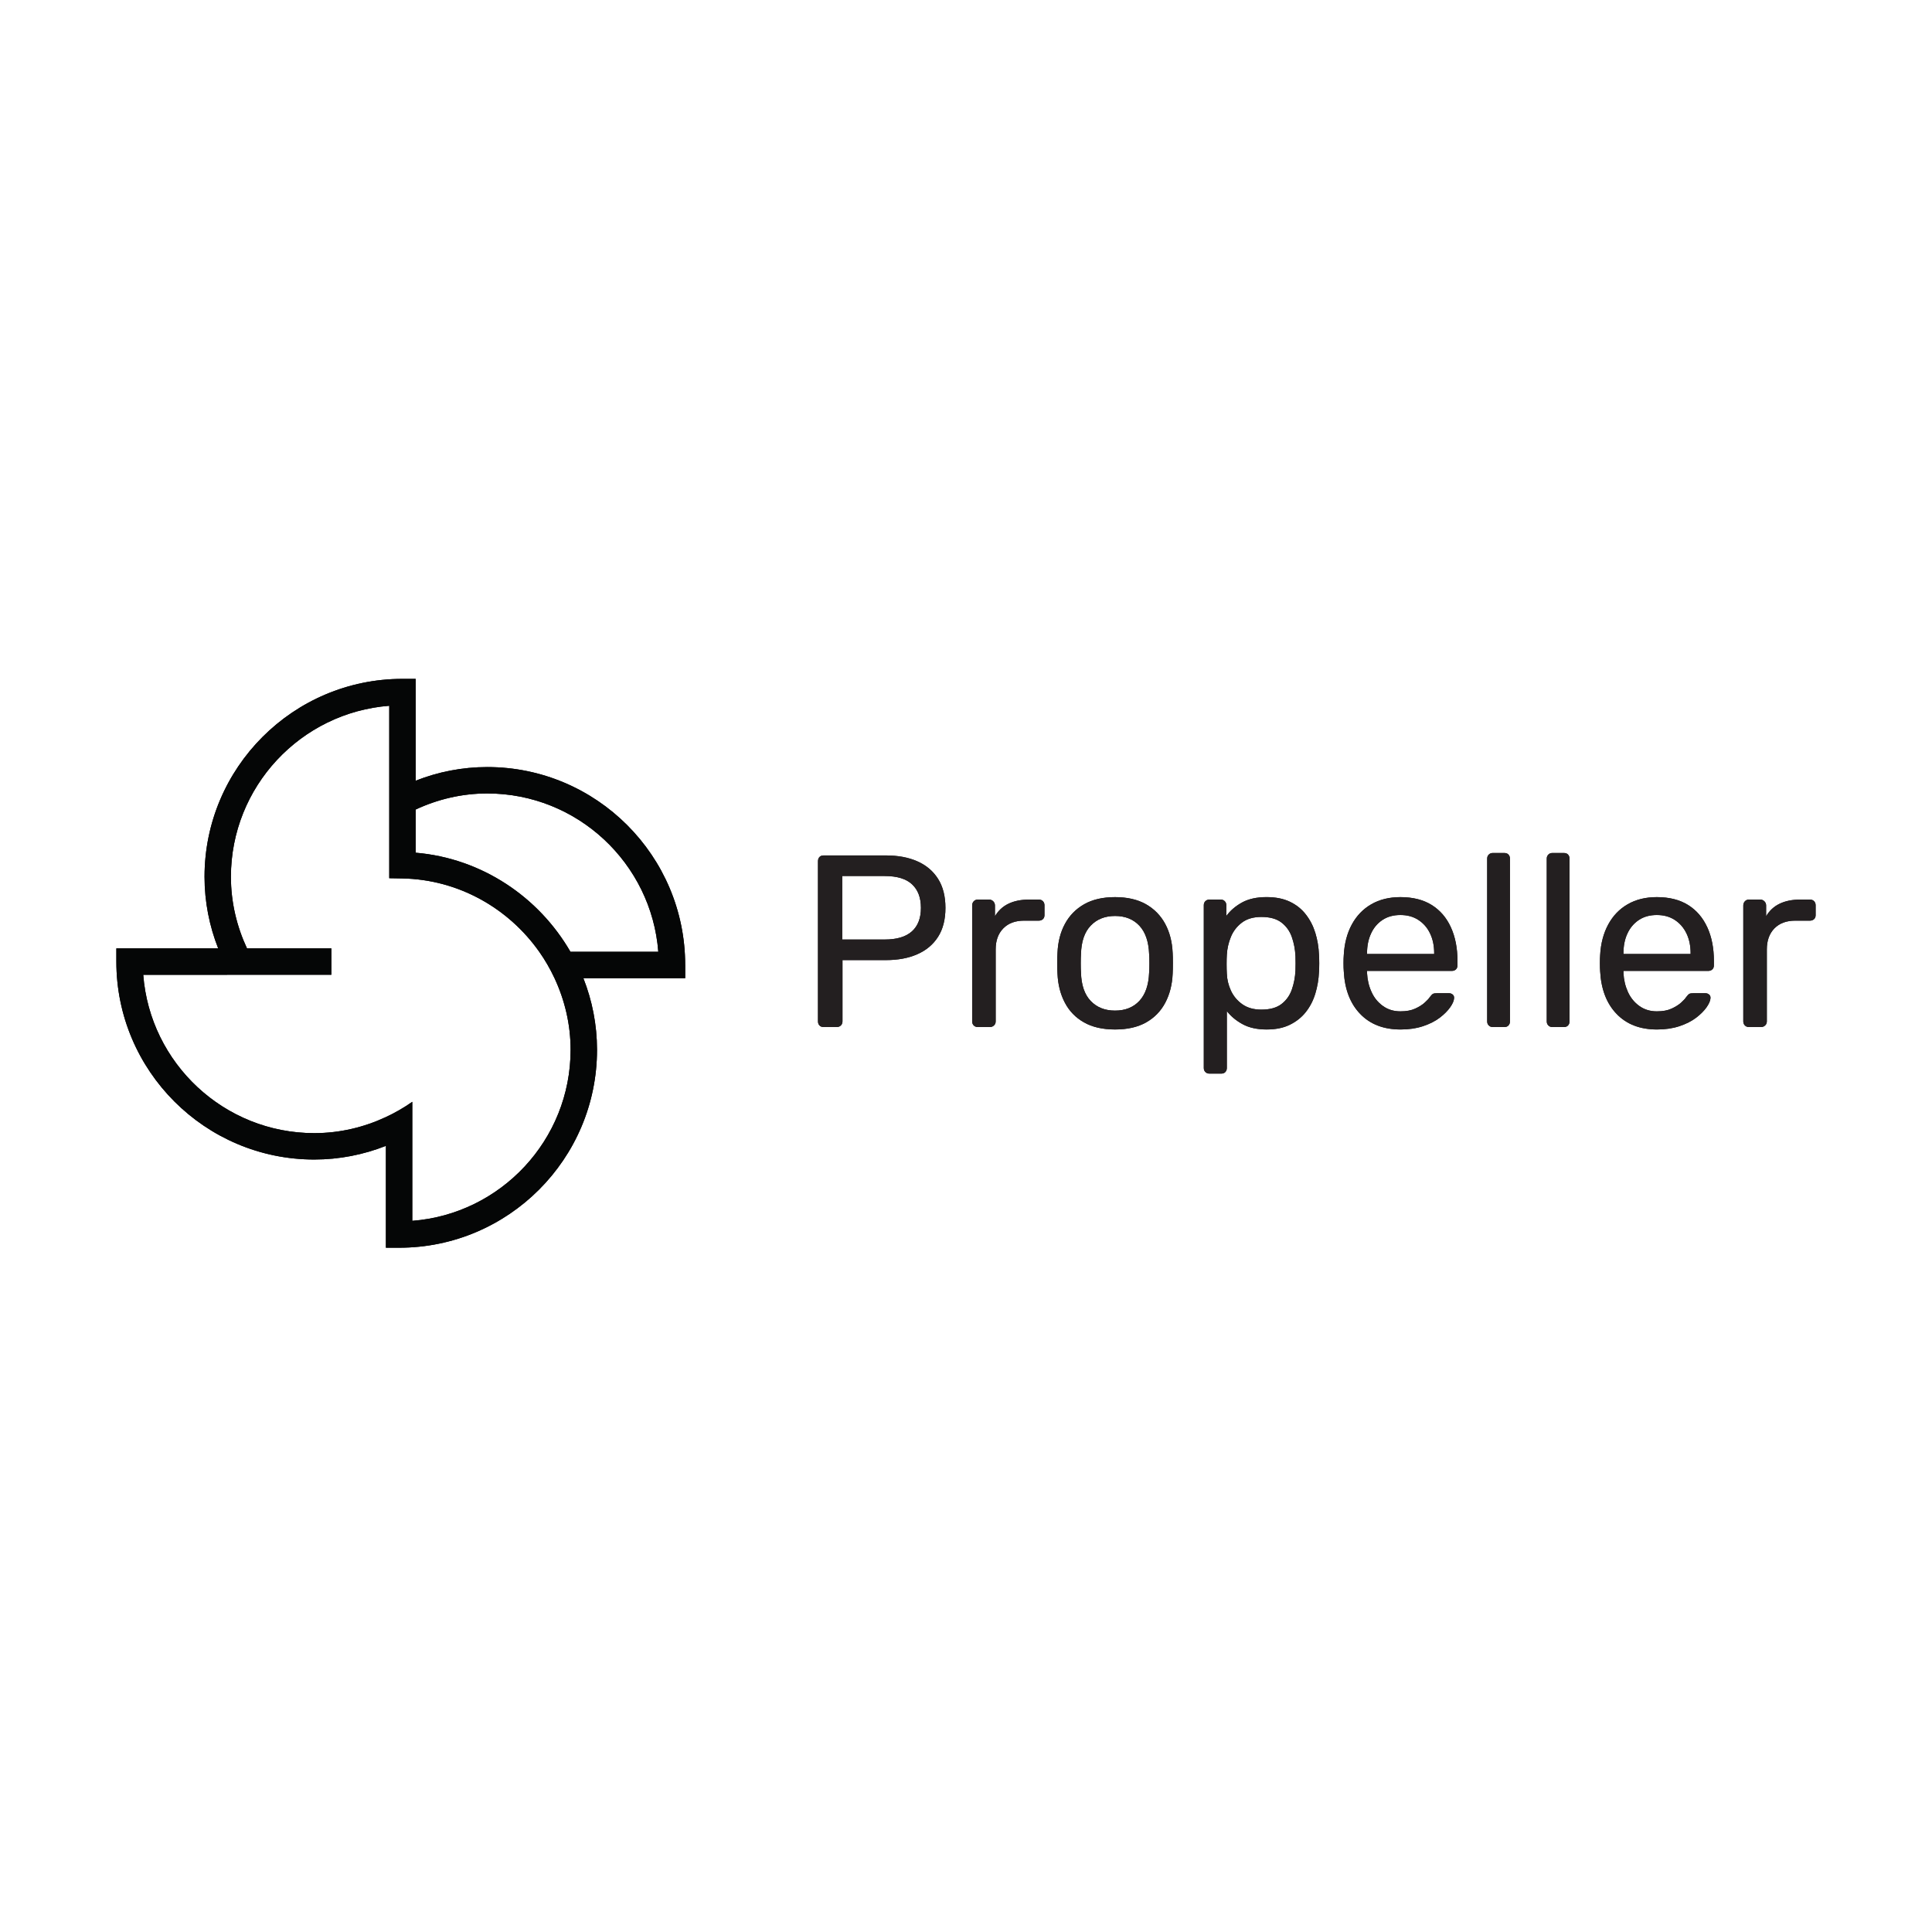
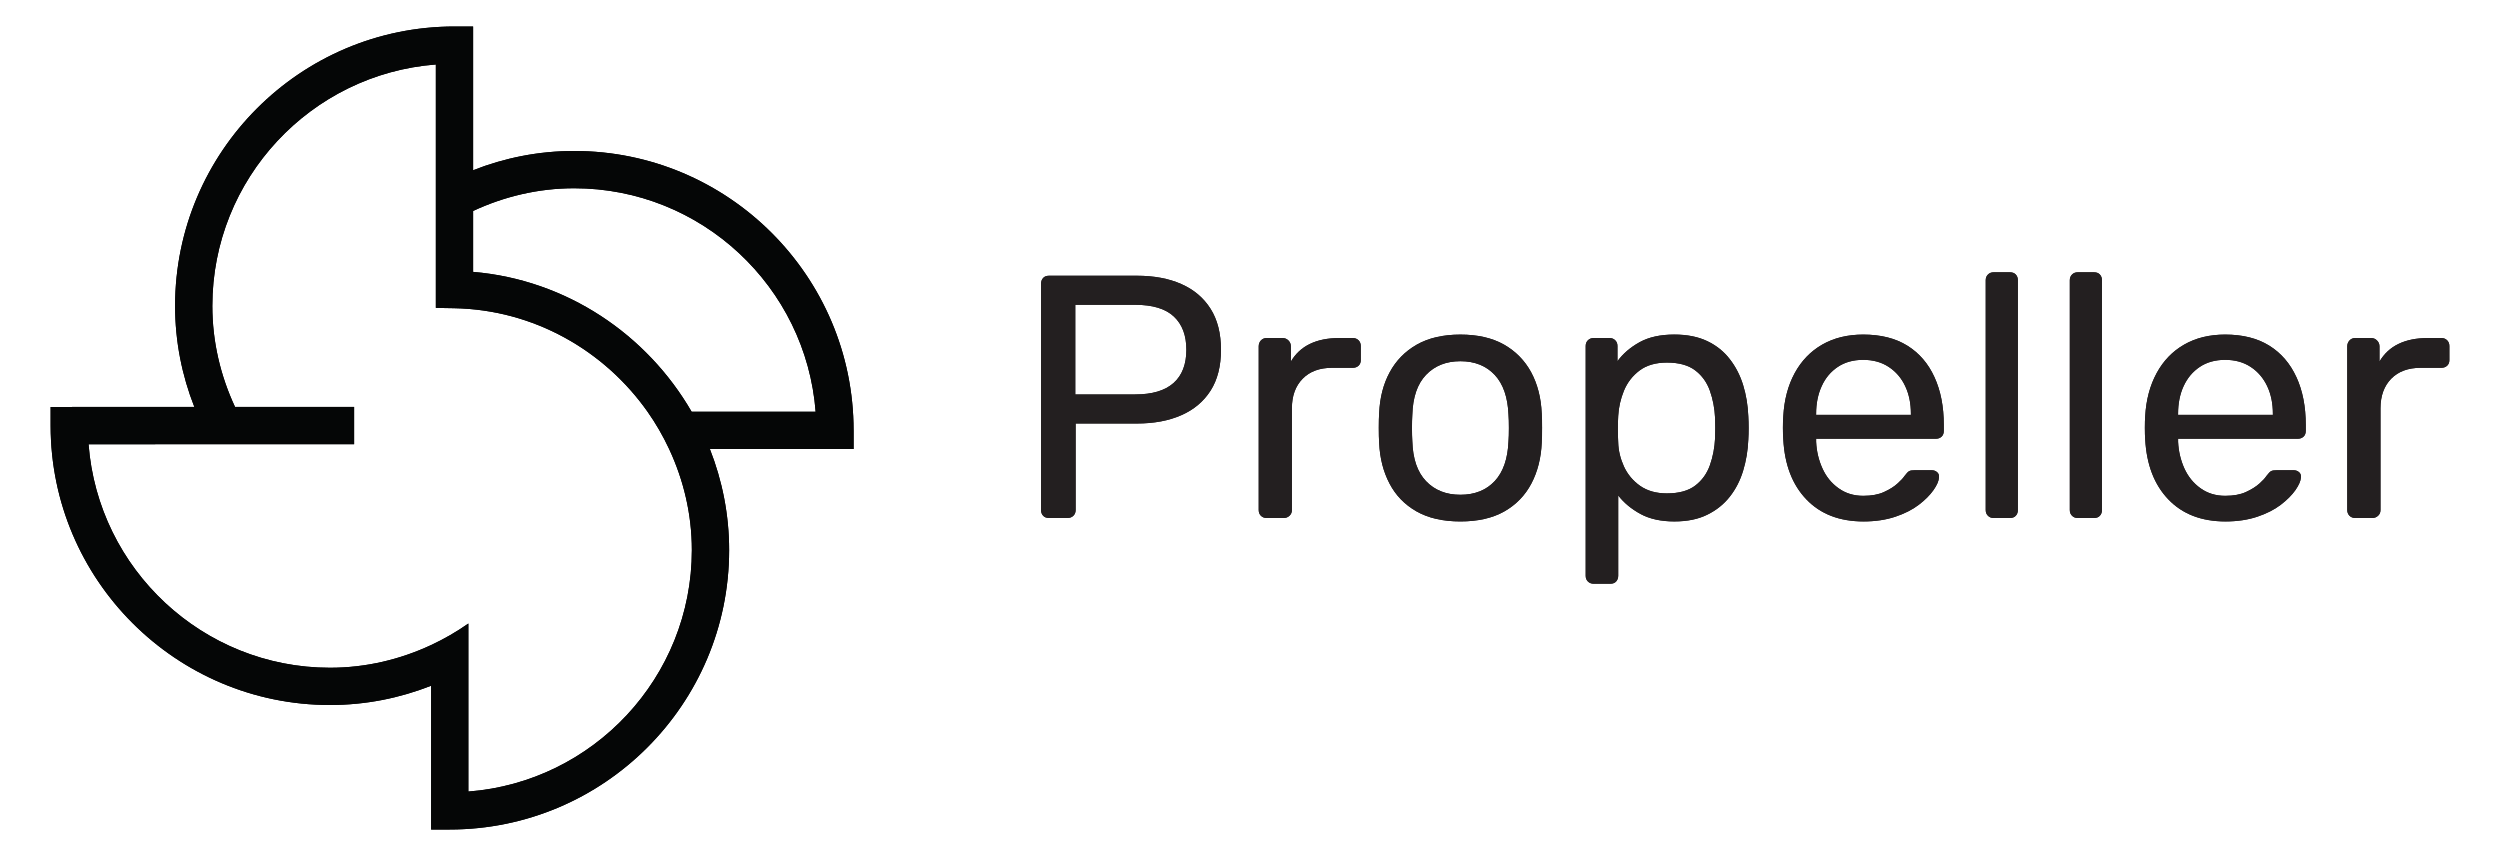
- <svg xmlns="http://www.w3.org/2000/svg" id="uuid-23b312ce-8c7d-453c-b698-14d6c67ef98d" data-name="lanscape" width="42.33cm" height="42.33cm" viewBox="0 0 1200 1200">
+ <svg xmlns="http://www.w3.org/2000/svg" id="uuid-23b312ce-8c7d-453c-b698-14d6c67ef98d" data-name="lanscape" viewBox="50 410 1100 380">
  <defs>
    <style>
      .uuid-0dbdeebf-e8e5-4d34-a92c-55773e0bfba1 {
        fill: #231f20;
      }

      .uuid-0eeb2ed5-b483-4157-bd6a-2bdcea9e116c {
        fill: #050606;
      }
    </style>
  </defs>
  <g>
    <g>
      <path class="uuid-0dbdeebf-e8e5-4d34-a92c-55773e0bfba1" d="M582.65,545.87c-3.05-4.82-7.34-8.45-12.86-10.89-5.53-2.44-12.04-3.66-19.55-3.66h-38.68c-1.12,0-1.98.33-2.58.99-.62.66-.92,1.55-.92,2.66v99.42c0,1.02.3,1.86.92,2.52.59.66,1.46.99,2.58.99h8.08c1.12,0,1.98-.33,2.65-.99.67-.66.99-1.5.99-2.52v-38.06h26.96c7.51,0,14.03-1.21,19.55-3.66,5.53-2.43,9.81-6.03,12.86-10.8,3.05-4.77,4.58-10.75,4.58-17.97s-1.54-13.22-4.58-18.04ZM566.37,578.52c-3.77,3.36-9.39,5.03-16.9,5.03h-26.34v-39.44h26.34c7.71,0,13.38,1.73,17.05,5.18,3.67,3.46,5.48,8.33,5.48,14.62s-1.86,11.26-5.63,14.61Z" />
      <path class="uuid-0dbdeebf-e8e5-4d34-a92c-55773e0bfba1" d="M647.75,559.73c-.67-.66-1.49-.99-2.53-.99h-5.92c-5.08,0-9.39.87-12.94,2.59-3.57,1.72-6.34,4.31-8.38,7.77v-6.7c0-1.02-.37-1.88-1.07-2.59-.72-.71-1.59-1.07-2.6-1.07h-6.99c-1.02,0-1.86.36-2.53,1.07-.64.71-.97,1.57-.97,2.59v72.01c0,1.02.32,1.86.97,2.52.67.66,1.51.99,2.53.99h7.46c1.02,0,1.88-.33,2.58-.99.72-.66,1.07-1.5,1.07-2.52v-44.77c0-5.48,1.59-9.81,4.73-13.01,3.12-3.2,7.46-4.8,12.94-4.8h9.12c1.04,0,1.86-.31,2.53-.92.64-.61.99-1.42.99-2.44v-6.23c0-1.02-.35-1.86-.99-2.52Z" />
      <path class="uuid-0dbdeebf-e8e5-4d34-a92c-55773e0bfba1" d="M728.36,591.77c-.3-6.79-1.86-12.79-4.63-17.95-2.8-5.18-6.79-9.24-11.94-12.19-5.2-2.94-11.6-4.41-19.2-4.41s-14,1.47-19.18,4.41c-5.18,2.95-9.14,7.01-11.94,12.19-2.8,5.17-4.34,11.16-4.63,17.95-.12,1.64-.17,3.79-.17,6.48s.05,4.89.17,6.62c.3,6.7,1.81,12.66,4.56,17.89,2.73,5.23,6.69,9.32,11.87,12.25,5.18,2.95,11.62,4.42,19.33,4.42s14.17-1.47,19.35-4.42c5.15-2.94,9.12-7.03,11.87-12.25,2.75-5.23,4.26-11.19,4.56-17.89.1-1.72.15-3.93.15-6.62s-.05-4.84-.15-6.48ZM713.74,604.11c-.3,7.71-2.33,13.58-6.07,17.58-3.77,4.01-8.8,6.01-15.09,6.01s-11.32-1.99-15.14-6.01c-3.82-4-5.8-9.88-6.02-17.58-.1-1.52-.15-3.46-.15-5.79s.05-4.26.15-5.79c.22-7.72,2.21-13.58,6.02-17.58,3.82-4.01,8.85-6.02,15.14-6.02s11.32,2.01,15.09,6.02c3.74,4,5.77,9.86,6.07,17.58.12,1.52.17,3.46.17,5.79s-.05,4.26-.17,5.79Z" />
      <path class="uuid-0dbdeebf-e8e5-4d34-a92c-55773e0bfba1" d="M819.26,593.14c-.2-4.87-.97-9.44-2.28-13.7-1.31-4.26-3.27-8.07-5.87-11.41-2.58-3.36-5.87-6-9.89-7.92-4.01-1.93-8.85-2.9-14.55-2.9-6.1,0-11.15,1.12-15.22,3.35-4.06,2.24-7.31,5.03-9.76,8.38v-6.69c0-1.02-.32-1.86-.99-2.52-.64-.66-1.49-.99-2.5-.99h-7.01c-.99,0-1.83.33-2.5.99-.67.66-.99,1.5-.99,2.52v101.09c0,1.02.32,1.85.99,2.52.67.66,1.51.98,2.5.98h7.48c.99,0,1.83-.32,2.43-.98.59-.67.92-1.5.92-2.52v-35.32c2.53,3.25,5.8,5.96,9.81,8.14,4.01,2.19,8.95,3.28,14.84,3.28s10.53-.99,14.55-2.97c4.01-1.98,7.31-4.62,9.89-7.92,2.6-3.3,4.56-7.1,5.87-11.42,1.31-4.31,2.08-8.85,2.28-13.62.1-1.62.15-3.36.15-5.18s-.05-3.56-.15-5.18ZM804.64,602.73c-.2,4.26-.97,8.25-2.28,11.96-1.31,3.7-3.47,6.7-6.47,8.98s-7.14,3.42-12.42,3.42c-4.78,0-8.72-1.12-11.87-3.35-3.15-2.23-5.5-5.08-7.09-8.52-1.56-3.46-2.4-6.95-2.5-10.51-.1-1.72-.15-3.7-.15-5.94s.05-4.16.15-5.79c.2-3.75,1.04-7.43,2.5-11.04,1.49-3.61,3.77-6.57,6.86-8.91,3.1-2.33,7.11-3.51,12.09-3.51,5.28,0,9.42,1.15,12.42,3.43s5.15,5.28,6.47,8.98c1.31,3.7,2.08,7.68,2.28,11.96.1,2.94.1,5.89,0,8.82Z" />
      <path class="uuid-0dbdeebf-e8e5-4d34-a92c-55773e0bfba1" d="M901.16,575.95c-2.73-6-6.72-10.61-11.94-13.86-5.23-3.25-11.7-4.87-19.4-4.87-6.91,0-12.91,1.47-18.04,4.41-5.13,2.95-9.17,7.14-12.12,12.56-2.95,5.44-4.61,11.76-5.01,18.96-.12,1.33-.17,3.02-.17,5.1s.05,3.78.17,5.09c.59,11.18,3.99,19.97,10.18,26.42,6.2,6.46,14.57,9.68,25.13,9.68,5.18,0,9.81-.69,13.93-2.06,4.11-1.38,7.56-3.12,10.36-5.25,2.8-2.13,4.93-4.29,6.47-6.47,1.54-2.18,2.33-4.04,2.43-5.56.1-1.02-.17-1.8-.84-2.35-.64-.56-1.44-.84-2.35-.84h-7.46c-1.11,0-1.93.12-2.43.38-.52.25-1.21.99-2.13,2.21-.52.82-1.54,1.91-3.05,3.27-1.51,1.38-3.49,2.61-5.95,3.73-2.43,1.12-5.48,1.67-9.12,1.67-4.16,0-7.81-1.12-10.88-3.35-3.12-2.23-5.48-5.15-7.09-8.76-1.64-3.59-2.55-7.48-2.75-11.65v-1.36h52.68c1.02,0,1.86-.31,2.5-.92.67-.61.99-1.47.99-2.59v-2.59c0-8.02-1.36-15.02-4.11-21ZM890.8,592.54h-41.71v-.46c0-4.57.82-8.62,2.45-12.18,1.61-3.56,3.96-6.37,7.06-8.45,3.1-2.08,6.81-3.12,11.2-3.12s8.1,1.04,11.25,3.12c3.15,2.08,5.58,4.89,7.24,8.45,1.69,3.56,2.5,7.61,2.5,12.18v.46Z" />
      <path class="uuid-0dbdeebf-e8e5-4d34-a92c-55773e0bfba1" d="M936.94,530.8c-.59-.66-1.46-.99-2.58-.99h-7.16c-1.02,0-1.86.33-2.5.99-.67.67-.99,1.5-.99,2.52v101.09c0,1.02.32,1.86.99,2.52.64.66,1.49.99,2.5.99h7.16c1.12,0,1.98-.33,2.58-.99.62-.66.92-1.5.92-2.52v-101.09c0-1.02-.3-1.85-.92-2.52Z" />
      <path class="uuid-0dbdeebf-e8e5-4d34-a92c-55773e0bfba1" d="M973.94,530.8c-.59-.66-1.46-.99-2.58-.99h-7.16c-1.02,0-1.86.33-2.5.99-.67.67-.99,1.5-.99,2.52v101.09c0,1.02.32,1.86.99,2.52.64.66,1.49.99,2.5.99h7.16c1.12,0,1.98-.33,2.58-.99.62-.66.92-1.5.92-2.52v-101.09c0-1.02-.3-1.85-.92-2.52Z" />
      <path class="uuid-0dbdeebf-e8e5-4d34-a92c-55773e0bfba1" d="M1060.42,575.95c-2.75-6-6.72-10.61-11.94-13.86-5.23-3.25-11.7-4.87-19.4-4.87-6.91,0-12.94,1.47-18.04,4.41-5.15,2.95-9.17,7.14-12.12,12.56-2.95,5.44-4.63,11.76-5.03,18.96-.1,1.33-.15,3.02-.15,5.1s.05,3.78.15,5.09c.62,11.18,4.01,19.97,10.21,26.42,6.2,6.46,14.57,9.68,25.13,9.68,5.15,0,9.81-.69,13.93-2.06,4.11-1.38,7.56-3.12,10.36-5.25,2.78-2.13,4.93-4.29,6.47-6.47,1.51-2.18,2.33-4.04,2.43-5.56.1-1.02-.17-1.8-.84-2.35-.67-.56-1.44-.84-2.35-.84h-7.46c-1.12,0-1.93.12-2.45.38-.5.25-1.19.99-2.13,2.21-.5.82-1.51,1.91-3.02,3.27-1.54,1.38-3.52,2.61-5.95,3.73-2.43,1.12-5.48,1.67-9.12,1.67-4.16,0-7.81-1.12-10.9-3.35-3.1-2.23-5.45-5.15-7.09-8.76-1.61-3.59-2.53-7.48-2.73-11.65v-1.36h52.68c.99,0,1.83-.31,2.5-.92.67-.61.99-1.47.99-2.59v-2.59c0-8.02-1.36-15.02-4.11-21ZM1050.06,592.54h-41.71v-.46c0-4.57.79-8.62,2.43-12.18,1.64-3.56,3.99-6.37,7.09-8.45,3.1-2.08,6.81-3.12,11.2-3.12s8.1,1.04,11.25,3.12,5.55,4.89,7.24,8.45,2.5,7.61,2.5,12.18v.46Z" />
      <path class="uuid-0dbdeebf-e8e5-4d34-a92c-55773e0bfba1" d="M1126.73,559.73c-.67-.66-1.51-.99-2.53-.99h-5.92c-5.08,0-9.39.87-12.94,2.59-3.57,1.72-6.34,4.31-8.38,7.77v-6.7c0-1.02-.37-1.88-1.09-2.59-.69-.71-1.56-1.07-2.58-1.07h-6.99c-1.04,0-1.86.36-2.53,1.07-.64.71-.99,1.57-.99,2.59v72.01c0,1.02.35,1.86.99,2.52.67.66,1.49.99,2.53.99h7.43c1.04,0,1.88-.33,2.6-.99.72-.66,1.07-1.5,1.07-2.52v-44.77c0-5.48,1.59-9.81,4.71-13.01,3.15-3.2,7.48-4.8,12.96-4.8h9.12c1.02,0,1.86-.31,2.53-.92.64-.61.99-1.42.99-2.44v-6.23c0-1.02-.35-1.86-.99-2.52Z" />
    </g>
    <path class="uuid-0eeb2ed5-b483-4157-bd6a-2bdcea9e116c" d="M425.58,599.36c0-67.79-55.14-122.93-122.93-122.93-15.65,0-30.65,3.03-44.48,8.48v-63.25h-8.2c-67.79,0-122.93,55.14-122.93,122.93,0,15.64,3.03,30.63,8.47,44.45l-63.24.03v8.2c0,67.79,55.14,122.93,122.93,122.93,15.65,0,30.66-3.03,44.49-8.48v63.26h8.2c67.79,0,122.93-55.14,122.93-122.93,0-15.65-3.03-30.65-8.48-44.48h63.25v-8.2ZM256.08,758.28v-54.57h0v-19.36c-5.15,3.63-10.64,6.79-16.39,9.47-13.59,6.34-28.64,9.99-44.49,9.99-55.99,0-102.02-43.41-106.23-98.34l116.84-.03v-16.39h-52.4c-6.33-13.58-9.98-28.61-9.98-44.45,0-55.99,43.41-102.02,98.34-106.23v107.1l8.04.14c35.1.64,66.15,18.64,85.13,45.57,3.63,5.15,6.79,10.64,9.48,16.39,6.34,13.59,9.99,28.63,9.99,44.48,0,55.99-43.41,102.02-98.34,106.23ZM354.32,591.17c-19.67-34.03-55.08-58.08-96.15-61.54v-26.81c13.59-6.34,28.63-9.99,44.48-9.99,55.99,0,102.02,43.41,106.23,98.34h-54.56Z" />
  </g>
  <g>
    <g>
      <path class="uuid-0dbdeebf-e8e5-4d34-a92c-55773e0bfba1" d="M511.56,637.91c-1.12,0-1.98-.33-2.58-.99-.62-.66-.92-1.5-.92-2.52v-99.42c0-1.12.3-2.01.92-2.66.59-.66,1.46-.99,2.58-.99h38.68c7.51,0,14.03,1.21,19.55,3.66,5.53,2.44,9.81,6.07,12.86,10.89,3.05,4.82,4.58,10.83,4.58,18.04s-1.54,13.2-4.58,17.97c-3.05,4.77-7.34,8.38-12.86,10.8-5.53,2.44-12.04,3.66-19.55,3.66h-26.96v38.06c0,1.02-.32,1.86-.99,2.52-.67.66-1.54.99-2.65.99h-8.08ZM523.13,583.55h26.34c7.51,0,13.13-1.67,16.9-5.03,3.77-3.35,5.63-8.21,5.63-14.61s-1.81-11.16-5.48-14.62c-3.67-3.44-9.34-5.18-17.05-5.18h-26.34v39.44Z" />
      <path class="uuid-0dbdeebf-e8e5-4d34-a92c-55773e0bfba1" d="M607.33,637.91c-1.02,0-1.86-.33-2.53-.99-.64-.66-.97-1.5-.97-2.52v-72.01c0-1.02.32-1.88.97-2.59.67-.71,1.51-1.07,2.53-1.07h6.99c1.02,0,1.88.36,2.6,1.07.69.71,1.07,1.57,1.07,2.59v6.7c2.03-3.46,4.81-6.05,8.38-7.77,3.54-1.72,7.86-2.59,12.94-2.59h5.92c1.04,0,1.86.33,2.53.99.64.66.99,1.5.99,2.52v6.23c0,1.02-.35,1.83-.99,2.44-.67.61-1.49.92-2.53.92h-9.12c-5.48,0-9.81,1.6-12.94,4.8-3.15,3.2-4.73,7.53-4.73,13.01v44.77c0,1.02-.35,1.86-1.07,2.52-.69.66-1.56.99-2.58.99h-7.46Z" />
      <path class="uuid-0dbdeebf-e8e5-4d34-a92c-55773e0bfba1" d="M692.58,639.43c-7.71,0-14.15-1.47-19.33-4.42-5.18-2.94-9.14-7.03-11.87-12.25-2.75-5.23-4.26-11.19-4.56-17.89-.12-1.72-.17-3.93-.17-6.62s.05-4.84.17-6.48c.3-6.79,1.83-12.79,4.63-17.95,2.8-5.18,6.77-9.24,11.94-12.19,5.18-2.94,11.57-4.41,19.18-4.41s14,1.47,19.2,4.41c5.15,2.95,9.14,7.01,11.94,12.19,2.78,5.17,4.34,11.16,4.63,17.95.1,1.64.15,3.79.15,6.48s-.05,4.89-.15,6.62c-.3,6.7-1.81,12.66-4.56,17.89-2.75,5.23-6.72,9.32-11.87,12.25-5.18,2.95-11.65,4.42-19.35,4.42ZM692.58,627.7c6.29,0,11.32-1.99,15.09-6.01,3.74-4,5.77-9.88,6.07-17.58.12-1.52.17-3.46.17-5.79s-.05-4.26-.17-5.79c-.3-7.72-2.33-13.58-6.07-17.58-3.77-4.01-8.8-6.02-15.09-6.02s-11.32,2.01-15.14,6.02c-3.82,4-5.8,9.86-6.02,17.58-.1,1.52-.15,3.46-.15,5.79s.05,4.26.15,5.79c.22,7.71,2.21,13.58,6.02,17.58,3.82,4.01,8.85,6.01,15.14,6.01Z" />
      <path class="uuid-0dbdeebf-e8e5-4d34-a92c-55773e0bfba1" d="M751.18,666.83c-.99,0-1.83-.32-2.5-.98-.67-.67-.99-1.5-.99-2.52v-101.09c0-1.02.32-1.86.99-2.52.67-.66,1.51-.99,2.5-.99h7.01c1.02,0,1.86.33,2.5.99.67.66.99,1.5.99,2.52v6.69c2.45-3.35,5.7-6.13,9.76-8.38,4.06-2.23,9.12-3.35,15.22-3.35,5.7,0,10.53.97,14.55,2.9,4.01,1.92,7.31,4.56,9.89,7.92,2.6,3.35,4.56,7.15,5.87,11.41,1.31,4.26,2.08,8.83,2.28,13.7.1,1.62.15,3.35.15,5.18s-.05,3.56-.15,5.18c-.2,4.77-.97,9.31-2.28,13.62-1.31,4.32-3.27,8.13-5.87,11.42-2.58,3.3-5.87,5.93-9.89,7.92-4.01,1.98-8.85,2.97-14.55,2.97s-10.83-1.09-14.84-3.28c-4.01-2.18-7.29-4.89-9.81-8.14v35.32c0,1.02-.32,1.85-.92,2.52-.59.66-1.44.98-2.43.98h-7.48ZM783.47,627.09c5.28,0,9.42-1.14,12.42-3.42,3-2.28,5.15-5.28,6.47-8.98,1.31-3.7,2.08-7.69,2.28-11.96.1-2.94.1-5.89,0-8.82-.2-4.27-.97-8.25-2.28-11.96-1.31-3.7-3.47-6.7-6.47-8.98-3-2.28-7.14-3.43-12.42-3.43-4.98,0-9,1.18-12.09,3.51-3.1,2.34-5.38,5.3-6.86,8.91-1.46,3.61-2.3,7.29-2.5,11.04-.1,1.62-.15,3.56-.15,5.79s.05,4.21.15,5.93c.1,3.56.94,7.05,2.5,10.51,1.59,3.44,3.94,6.29,7.09,8.52,3.15,2.23,7.09,3.35,11.87,3.35Z" />
      <path class="uuid-0dbdeebf-e8e5-4d34-a92c-55773e0bfba1" d="M869.96,639.43c-10.56,0-18.93-3.22-25.13-9.68-6.2-6.44-9.59-15.24-10.18-26.42-.12-1.31-.17-3.01-.17-5.09s.05-3.78.17-5.1c.4-7.2,2.06-13.52,5.01-18.96,2.95-5.43,6.99-9.61,12.12-12.56,5.13-2.94,11.13-4.41,18.04-4.41,7.71,0,14.17,1.62,19.4,4.87,5.23,3.26,9.22,7.87,11.94,13.86,2.75,5.98,4.11,12.98,4.11,21v2.59c0,1.12-.32,1.98-.99,2.59-.64.61-1.49.92-2.5.92h-52.68v1.36c.2,4.16,1.12,8.05,2.75,11.65,1.61,3.61,3.96,6.53,7.09,8.76,3.07,2.23,6.72,3.35,10.88,3.35,3.64,0,6.69-.56,9.12-1.67,2.45-1.12,4.44-2.35,5.95-3.73,1.51-1.36,2.53-2.45,3.05-3.27.92-1.21,1.61-1.96,2.13-2.21.5-.26,1.31-.38,2.43-.38h7.46c.92,0,1.71.28,2.35.84.67.56.94,1.34.84,2.35-.1,1.52-.89,3.38-2.43,5.56s-3.67,4.34-6.47,6.47c-2.8,2.13-6.24,3.88-10.36,5.25-4.11,1.36-8.75,2.06-13.93,2.06ZM849.09,592.54h41.71v-.46c0-4.57-.82-8.62-2.5-12.18-1.66-3.56-4.09-6.37-7.24-8.45-3.15-2.08-6.89-3.12-11.25-3.12s-8.1,1.04-11.2,3.12c-3.1,2.08-5.45,4.89-7.06,8.45-1.64,3.56-2.45,7.61-2.45,12.18v.46Z" />
      <path class="uuid-0dbdeebf-e8e5-4d34-a92c-55773e0bfba1" d="M927.2,637.91c-1.02,0-1.86-.33-2.5-.99-.67-.66-.99-1.5-.99-2.52v-101.09c0-1.02.32-1.85.99-2.52.64-.66,1.49-.99,2.5-.99h7.16c1.12,0,1.98.33,2.58.99.62.67.92,1.5.92,2.52v101.09c0,1.02-.3,1.86-.92,2.52-.59.66-1.46.99-2.58.99h-7.16Z" />
      <path class="uuid-0dbdeebf-e8e5-4d34-a92c-55773e0bfba1" d="M964.2,637.91c-1.02,0-1.86-.33-2.5-.99-.67-.66-.99-1.5-.99-2.52v-101.09c0-1.02.32-1.85.99-2.52.64-.66,1.49-.99,2.5-.99h7.16c1.12,0,1.98.33,2.58.99.62.67.92,1.5.92,2.52v101.09c0,1.02-.3,1.86-.92,2.52-.59.66-1.46.99-2.58.99h-7.16Z" />
      <path class="uuid-0dbdeebf-e8e5-4d34-a92c-55773e0bfba1" d="M1029.22,639.43c-10.56,0-18.93-3.22-25.13-9.68-6.2-6.44-9.59-15.24-10.21-26.42-.1-1.31-.15-3.01-.15-5.09s.05-3.78.15-5.1c.4-7.2,2.08-13.52,5.03-18.96,2.95-5.43,6.96-9.61,12.12-12.56,5.1-2.94,11.13-4.41,18.04-4.41,7.71,0,14.17,1.62,19.4,4.87,5.23,3.26,9.19,7.87,11.94,13.86,2.75,5.98,4.11,12.98,4.11,21v2.59c0,1.12-.32,1.98-.99,2.59s-1.51.92-2.5.92h-52.68v1.36c.2,4.16,1.12,8.05,2.73,11.65,1.64,3.61,3.99,6.53,7.09,8.76,3.1,2.23,6.74,3.35,10.9,3.35,3.64,0,6.69-.56,9.12-1.67s4.41-2.35,5.95-3.73c1.51-1.36,2.53-2.45,3.02-3.27.94-1.21,1.64-1.96,2.13-2.21.52-.26,1.34-.38,2.45-.38h7.46c.92,0,1.69.28,2.35.84s.94,1.34.84,2.35c-.1,1.52-.92,3.38-2.43,5.56-1.54,2.18-3.69,4.34-6.47,6.47-2.8,2.13-6.24,3.88-10.36,5.25-4.11,1.36-8.77,2.06-13.93,2.06ZM1008.36,592.54h41.71v-.46c0-4.57-.82-8.62-2.5-12.18-1.69-3.56-4.09-6.37-7.24-8.45s-6.89-3.12-11.25-3.12-8.1,1.04-11.2,3.12-5.45,4.89-7.09,8.45c-1.64,3.56-2.43,7.61-2.43,12.18v.46Z" />
      <path class="uuid-0dbdeebf-e8e5-4d34-a92c-55773e0bfba1" d="M1086.32,637.91c-1.04,0-1.86-.33-2.53-.99-.64-.66-.99-1.5-.99-2.52v-72.01c0-1.02.35-1.88.99-2.59.67-.71,1.49-1.07,2.53-1.07h6.99c1.02,0,1.88.36,2.58,1.07.72.71,1.09,1.57,1.09,2.59v6.7c2.03-3.46,4.81-6.05,8.38-7.77,3.54-1.72,7.86-2.59,12.94-2.59h5.92c1.02,0,1.86.33,2.53.99.64.66.99,1.5.99,2.52v6.23c0,1.02-.35,1.83-.99,2.44-.67.61-1.51.92-2.53.92h-9.12c-5.48,0-9.81,1.6-12.96,4.8-3.12,3.2-4.71,7.53-4.71,13.01v44.77c0,1.02-.35,1.86-1.07,2.52s-1.56.99-2.6.99h-7.43Z" />
    </g>
    <path class="uuid-0eeb2ed5-b483-4157-bd6a-2bdcea9e116c" d="M425.58,599.36c0-67.79-55.14-122.93-122.93-122.93-15.65,0-30.65,3.03-44.48,8.48v-63.25h-8.2c-67.79,0-122.93,55.14-122.93,122.93,0,15.64,3.03,30.63,8.47,44.45l-63.24.03v8.2c0,67.79,55.14,122.93,122.93,122.93,15.65,0,30.66-3.03,44.49-8.48v63.26h8.2c67.79,0,122.93-55.14,122.93-122.93,0-15.65-3.03-30.65-8.48-44.48h63.25v-8.2ZM256.08,758.28v-54.57h0v-19.36c-5.15,3.63-10.64,6.79-16.39,9.47-13.59,6.34-28.64,9.99-44.49,9.99-55.99,0-102.02-43.41-106.23-98.34l116.84-.03v-16.39h-52.4c-6.33-13.58-9.98-28.61-9.98-44.45,0-55.99,43.41-102.02,98.34-106.23v107.1l8.04.14c35.1.64,66.15,18.64,85.13,45.57,3.63,5.15,6.79,10.64,9.48,16.39,6.34,13.59,9.99,28.63,9.99,44.48,0,55.99-43.41,102.02-98.34,106.23ZM354.32,591.17c-19.67-34.03-55.08-58.08-96.15-61.54v-26.81c13.59-6.34,28.63-9.99,44.48-9.99,55.99,0,102.02,43.41,106.23,98.34h-54.56Z" />
  </g>
</svg>
